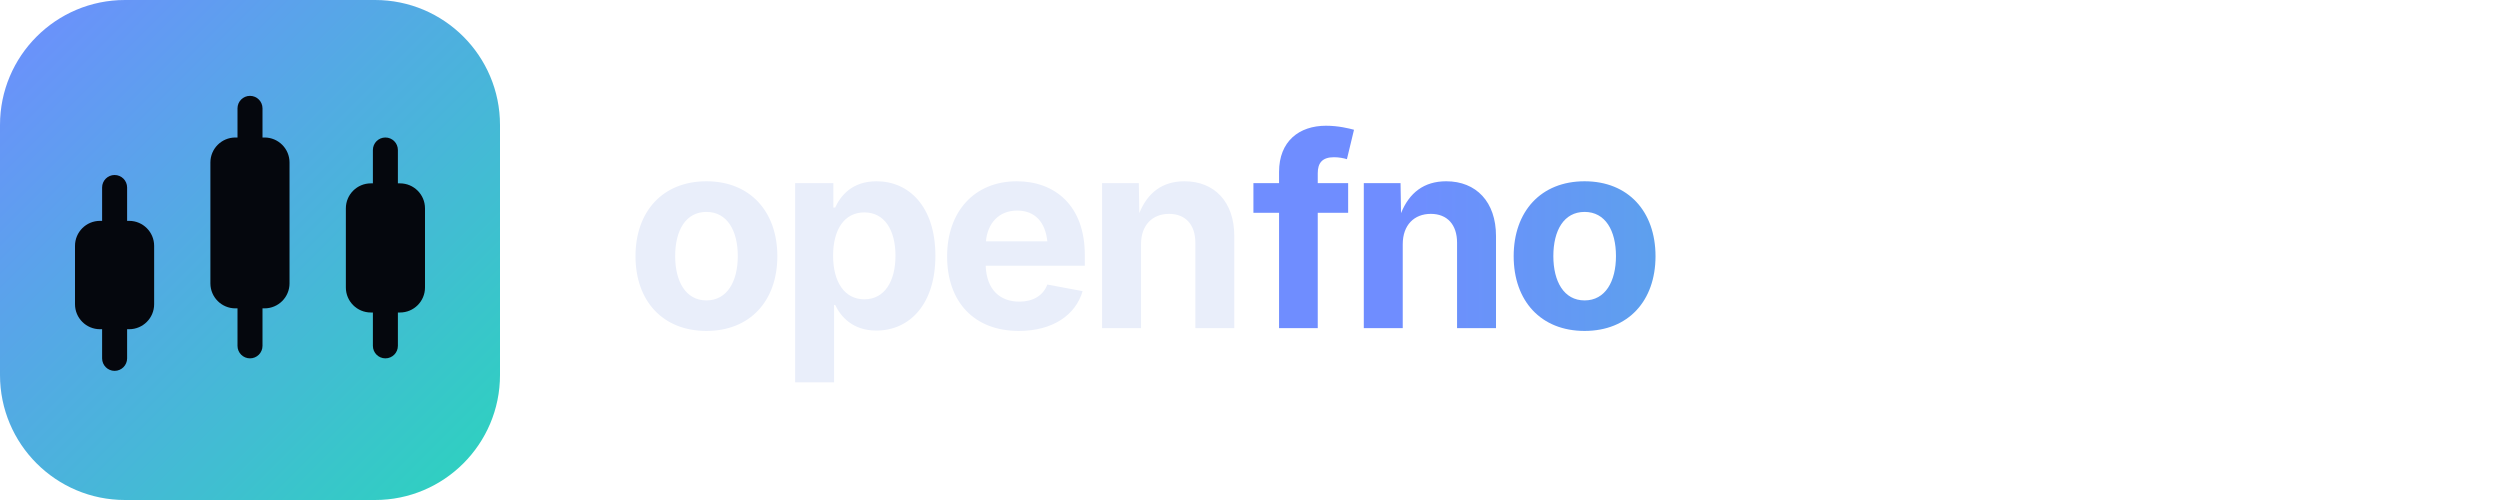
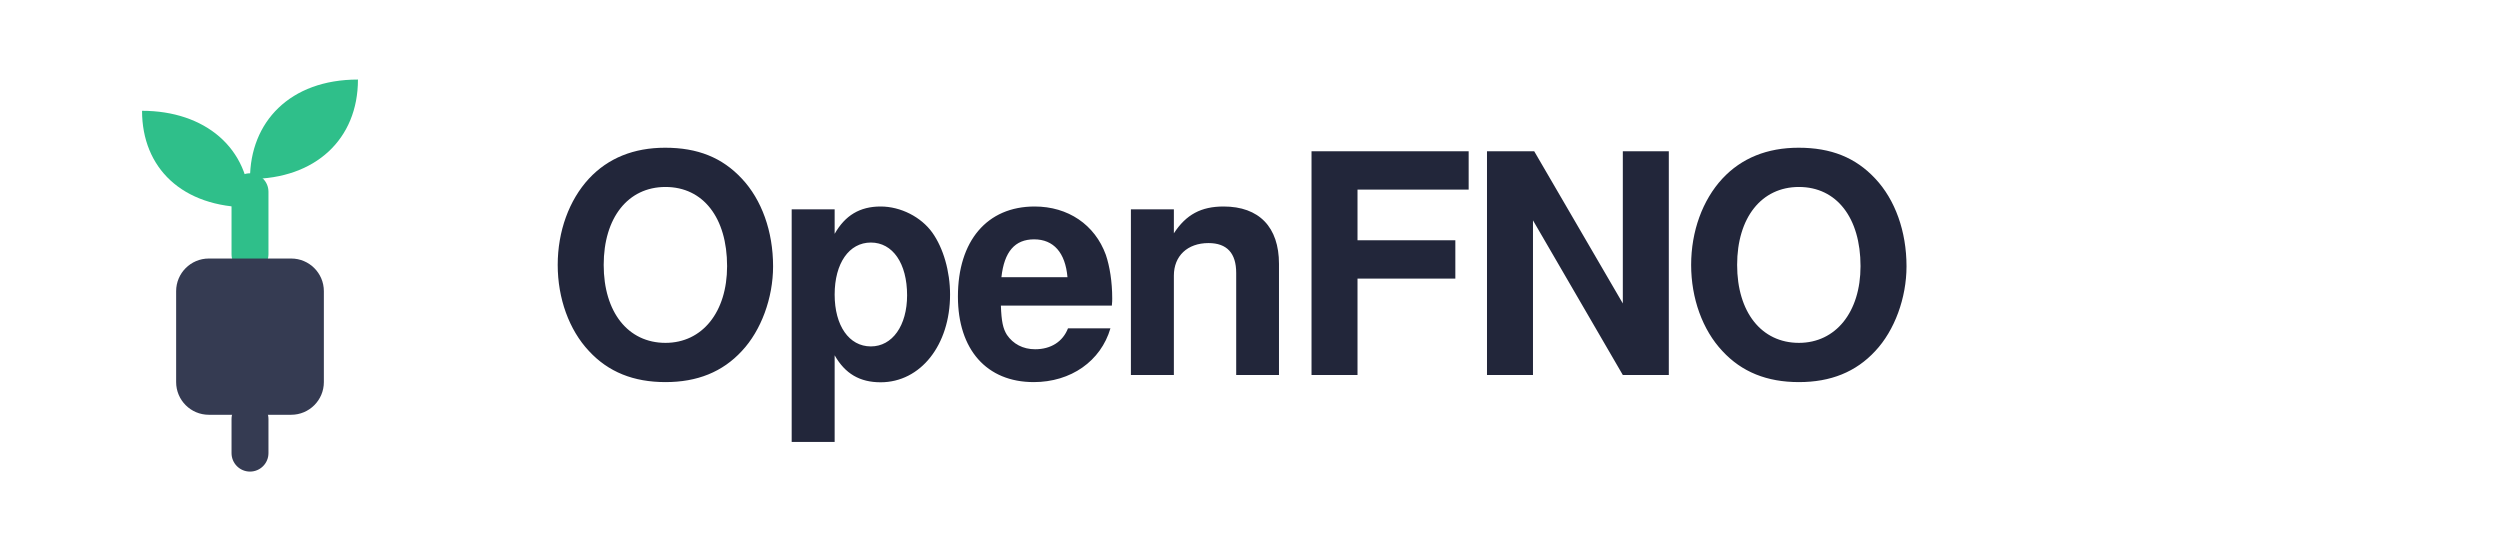
- <svg xmlns="http://www.w3.org/2000/svg" viewBox="0 0 320 64" width="320" height="64">
-   <defs>
-     <linearGradient id="g" x1="0" y1="0" x2="64" y2="64" gradientUnits="userSpaceOnUse">
-       <stop offset="0" stop-color="#6f8dff" />
-       <stop offset="1" stop-color="#2bd4bd" />
-     </linearGradient>
-     <linearGradient id="w" x1="180" y1="0" x2="300" y2="0" gradientUnits="userSpaceOnUse">
-       <stop offset="0" stop-color="#6f8dff" />
-       <stop offset="1" stop-color="#2bd4bd" />
-     </linearGradient>
-   </defs>
-   <rect width="64" height="64" rx="16" fill="url(#g)" />
-   <g fill="#05070d" stroke="none">
-     <rect x="13.07" y="22.4" width="3.2" height="25.07" rx="1.6" opacity="1.33" />
-     <rect x="9.6" y="28.27" width="10.13" height="13.87" rx="3.2" />
-     <rect x="30.4" y="12.27" width="3.2" height="33.6" rx="1.6" opacity="1.33" />
-     <rect x="26.93" y="17.6" width="10.13" height="21.87" rx="3.2" />
-     <rect x="47.73" y="17.6" width="3.2" height="28.27" rx="1.6" opacity="1.33" />
-     <rect x="44.27" y="23.47" width="10.13" height="16.53" rx="3.2" />
+ <svg xmlns="http://www.w3.org/2000/svg" viewBox="0 0 220 48" width="220" height="48">
+   <g transform="translate(2 4) scale(1.25)">
+     <path fill="#2fbf8a" d="M16 11.4C11.2 11.4 8.4 8.6 8.4 4.6C12.8 4.6 16 7.2 16 11.4Z" />
+     <path fill="#2fbf8a" d="M16 9.4C16 5.4 18.8 2.4 23.6 2.4C23.6 6.6 20.6 9.4 16 9.4Z" />
+     <rect fill="#2fbf8a" x="14.7" y="9" width="2.6" height="7" rx="1.3" />
+     <rect fill="#353b52" x="10.8" y="15" width="10.4" height="11" rx="2.3" />
+     <rect fill="#353b52" x="14.7" y="25" width="2.6" height="5" rx="1.3" />
  </g>
-   <text x="80" y="42" font-family="-apple-system, Segoe UI, Inter, Helvetica, Arial, sans-serif" font-size="34" font-weight="750" letter-spacing="-1.2" fill="#e9eefa">open<tspan fill="url(#w)">fno</tspan>
-   </text>
+   <text x="48" y="33" font-family="Geist, -apple-system, Segoe UI, Helvetica, Arial, sans-serif" font-weight="750" font-size="27" letter-spacing="-0.9" fill="#22263a">OpenFNO</text>
</svg>
